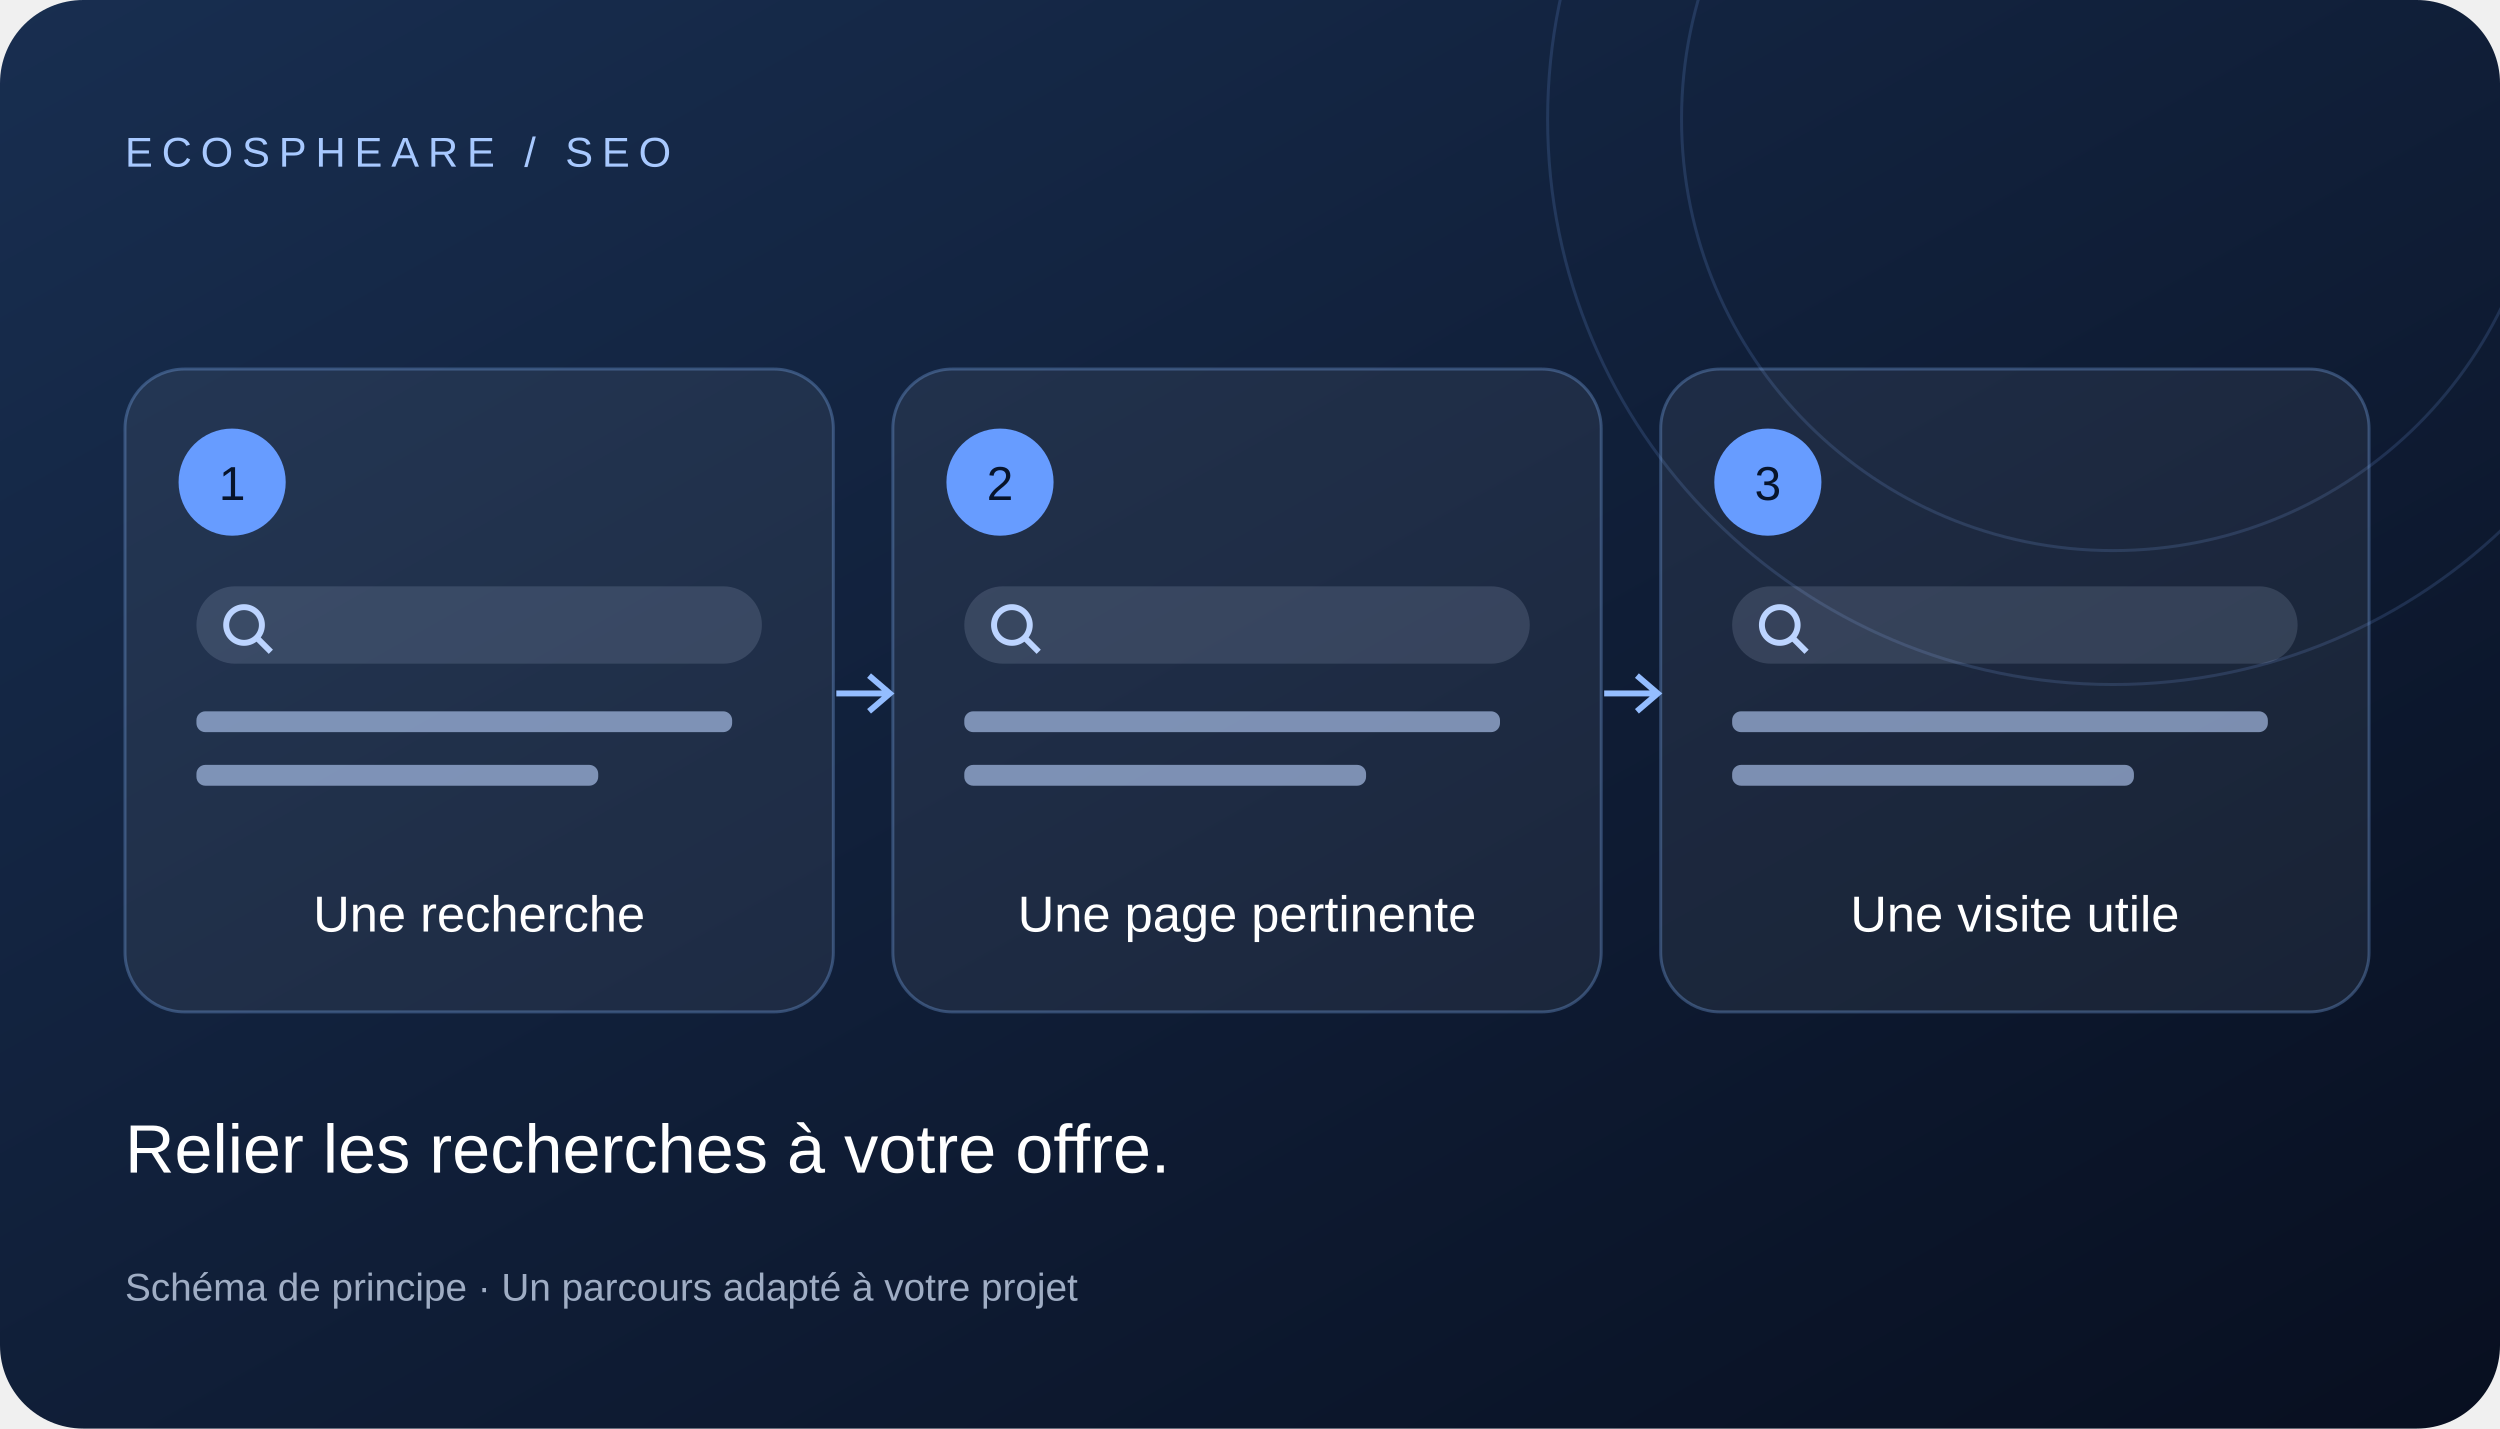
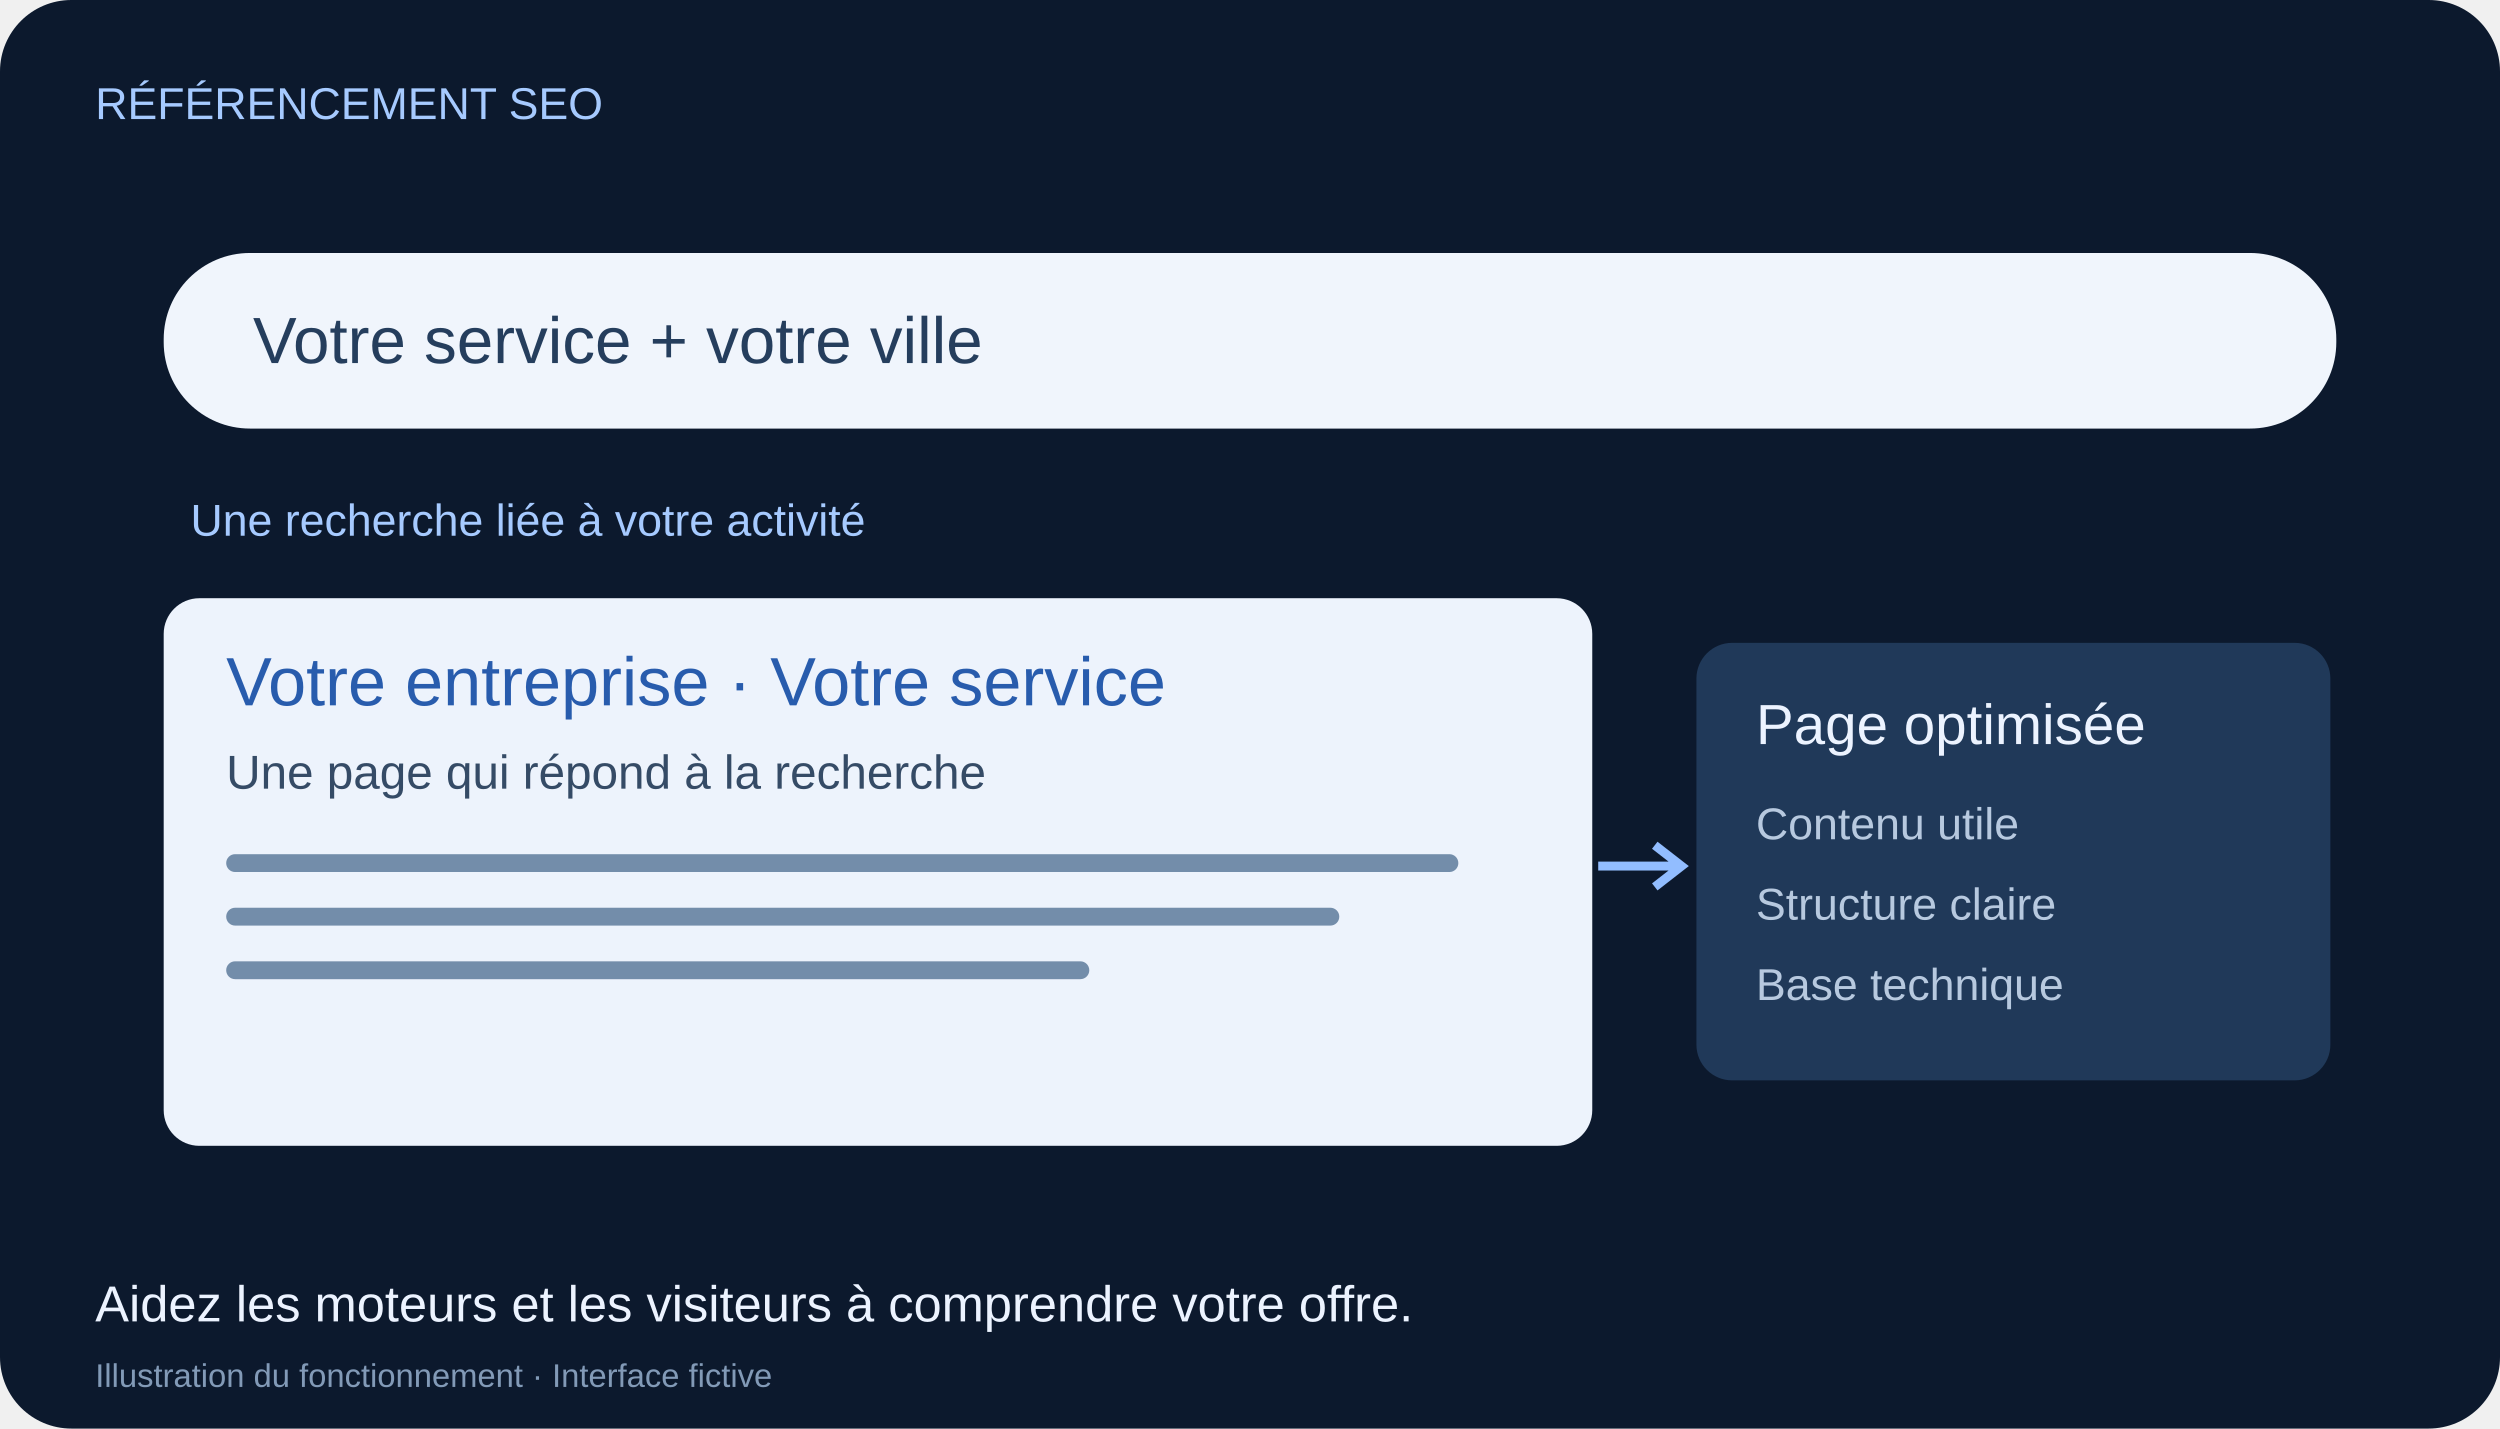
<svg xmlns="http://www.w3.org/2000/svg" width="840" height="480" viewBox="0 0 840 480">
-   <defs>
-     <linearGradient id="bg" x2="1" y2="1">
-       <stop stop-color="#182e50" />
-       <stop offset="1" stop-color="#080f20" />
-     </linearGradient>
-   </defs>
-   <rect width="840" height="480" rx="28" fill="url(#bg)" />
-   <circle cx="710" cy="40" r="190" fill="none" stroke="#7dafff" opacity=".16" />
-   <circle cx="710" cy="40" r="145" fill="none" stroke="#7dafff" opacity=".16" />
+   <rect width="840" height="480" rx="24" fill="#0c192d" />
  <g font-family="Arial,sans-serif">
-     <text x="42" y="56" fill="#a8c9ff" font-size="14" letter-spacing="3">ECOSPHEARE / SEO</text>
-     <rect x="42" y="124" width="238" height="216" rx="20" fill="#ffffff" fill-opacity=".06" stroke="#86b7ff" stroke-opacity=".3" />
-     <circle cx="78" cy="162" r="18" fill="#679cff" />
-     <text x="78" y="168" fill="#07142b" text-anchor="middle" font-size="16">1</text>
-     <rect x="66" y="197" width="190" height="26" rx="13" fill="#cfdeff" fill-opacity=".14" />
-     <circle cx="82" cy="210" r="6" fill="none" stroke="#bcd4ff" stroke-width="2" />
-     <path d="M86 214l5 5" stroke="#bcd4ff" stroke-width="2" />
-     <rect x="66" y="239" width="180" height="7" rx="3" fill="#bcd4ff" opacity=".6" />
-     <rect x="66" y="257" width="135" height="7" rx="3" fill="#bcd4ff" opacity=".6" />
-     <text x="161" y="313" text-anchor="middle" fill="#fff" font-size="17">Une recherche</text>
-     <path d="M281 233h18m-7-6 7 6-7 6" fill="none" stroke="#94bdff" stroke-width="2" />
-     <rect x="300" y="124" width="238" height="216" rx="20" fill="#ffffff" fill-opacity=".06" stroke="#86b7ff" stroke-opacity=".3" />
-     <circle cx="336" cy="162" r="18" fill="#679cff" />
-     <text x="336" y="168" fill="#07142b" text-anchor="middle" font-size="16">2</text>
-     <rect x="324" y="197" width="190" height="26" rx="13" fill="#cfdeff" fill-opacity=".14" />
-     <circle cx="340" cy="210" r="6" fill="none" stroke="#bcd4ff" stroke-width="2" />
-     <path d="M344 214l5 5" stroke="#bcd4ff" stroke-width="2" />
-     <rect x="324" y="239" width="180" height="7" rx="3" fill="#bcd4ff" opacity=".6" />
-     <rect x="324" y="257" width="135" height="7" rx="3" fill="#bcd4ff" opacity=".6" />
-     <text x="419" y="313" text-anchor="middle" fill="#fff" font-size="17">Une page pertinente</text>
-     <path d="M539 233h18m-7-6 7 6-7 6" fill="none" stroke="#94bdff" stroke-width="2" />
-     <rect x="558" y="124" width="238" height="216" rx="20" fill="#ffffff" fill-opacity=".06" stroke="#86b7ff" stroke-opacity=".3" />
-     <circle cx="594" cy="162" r="18" fill="#679cff" />
-     <text x="594" y="168" fill="#07142b" text-anchor="middle" font-size="16">3</text>
-     <rect x="582" y="197" width="190" height="26" rx="13" fill="#cfdeff" fill-opacity=".14" />
-     <circle cx="598" cy="210" r="6" fill="none" stroke="#bcd4ff" stroke-width="2" />
-     <path d="M602 214l5 5" stroke="#bcd4ff" stroke-width="2" />
-     <rect x="582" y="239" width="180" height="7" rx="3" fill="#bcd4ff" opacity=".6" />
-     <rect x="582" y="257" width="135" height="7" rx="3" fill="#bcd4ff" opacity=".6" />
-     <text x="677" y="313" text-anchor="middle" fill="#fff" font-size="17">Une visite utile</text>
-     <text x="42" y="394" fill="#fff" font-size="23">Relier les recherches à votre offre.</text>
-     <text x="42" y="437" fill="#9fadc4" font-size="13">Schéma de principe · Un parcours adapté à votre projet</text>
+     <text x="32" y="40" fill="#a6caff" font-size="15">RÉFÉRENCEMENT SEO</text>
+     <rect x="55" y="85" width="730" height="59" rx="29" fill="#f0f5fc" />
+     <text x="85" y="122" fill="#253e5d" font-size="22">Votre service + votre ville</text>
+     <text x="64" y="180" fill="#a6caff" font-size="15">Une recherche liée à votre activité</text>
+     <rect x="55" y="201" width="480" height="184" rx="12" fill="#edf3fc" />
+     <text x="76" y="237" fill="#285cad" font-size="23">Votre entreprise · Votre service</text>
+     <text x="76" y="265" fill="#354b66" font-size="16">Une page qui répond à la recherche</text>
+     <rect x="76" y="287" width="414" height="6" rx="3" fill="#738daa" />
+     <rect x="76" y="305" width="374" height="6" rx="3" fill="#738daa" />
+     <rect x="76" y="323" width="290" height="6" rx="3" fill="#738daa" />
+     <rect x="570" y="216" width="213" height="147" rx="12" fill="#203959" />
+     <text x="590" y="250" fill="#ecf3ff" font-size="19">Page optimisée</text>
+     <text x="590" y="282" fill="#b7c9df" font-size="15">Contenu utile</text>
+     <text x="590" y="309" fill="#b7c9df" font-size="15">Structure claire</text>
+     <text x="590" y="336" fill="#b7c9df" font-size="15">Base technique</text>
+     <path d="M537 291h28m-9-7 9 7-9 7" stroke="#92bdff" stroke-width="3" fill="none" />
+     <text x="32" y="444" fill="#ecf3ff" font-size="17">Aidez les moteurs et les visiteurs à comprendre votre offre.</text>
+     <text x="32" y="466" fill="#829ab7" font-size="11">Illustration du fonctionnement · Interface fictive</text>
  </g>
</svg>
